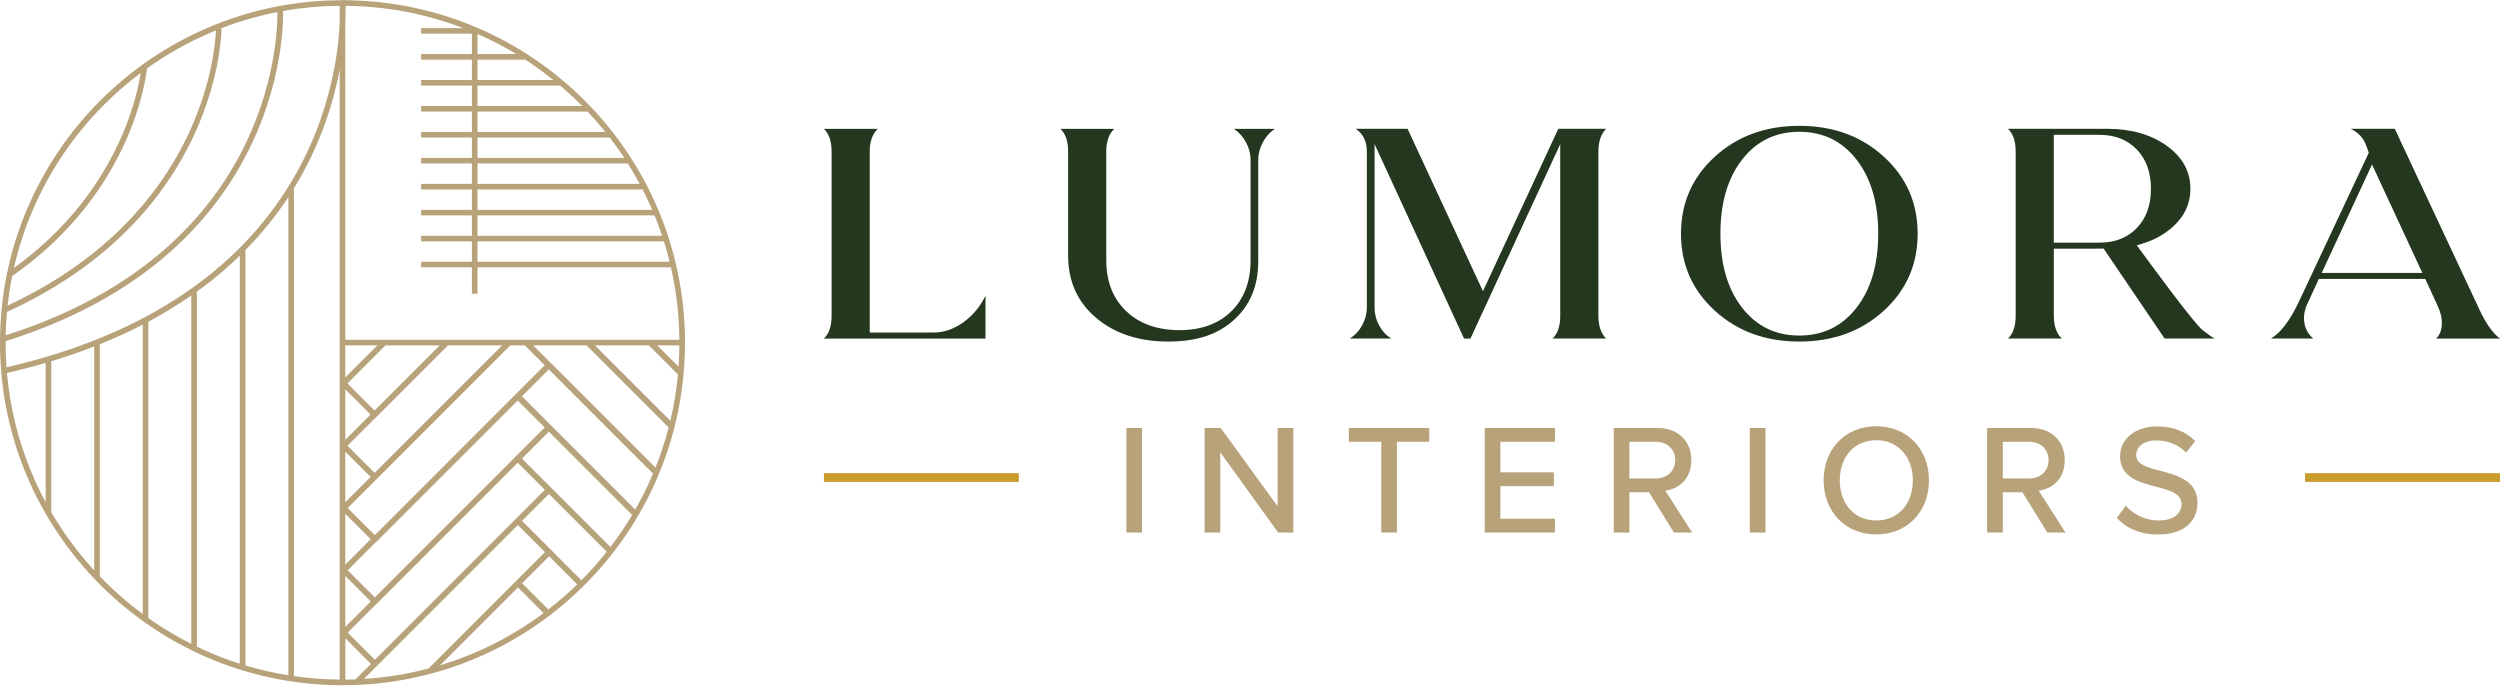
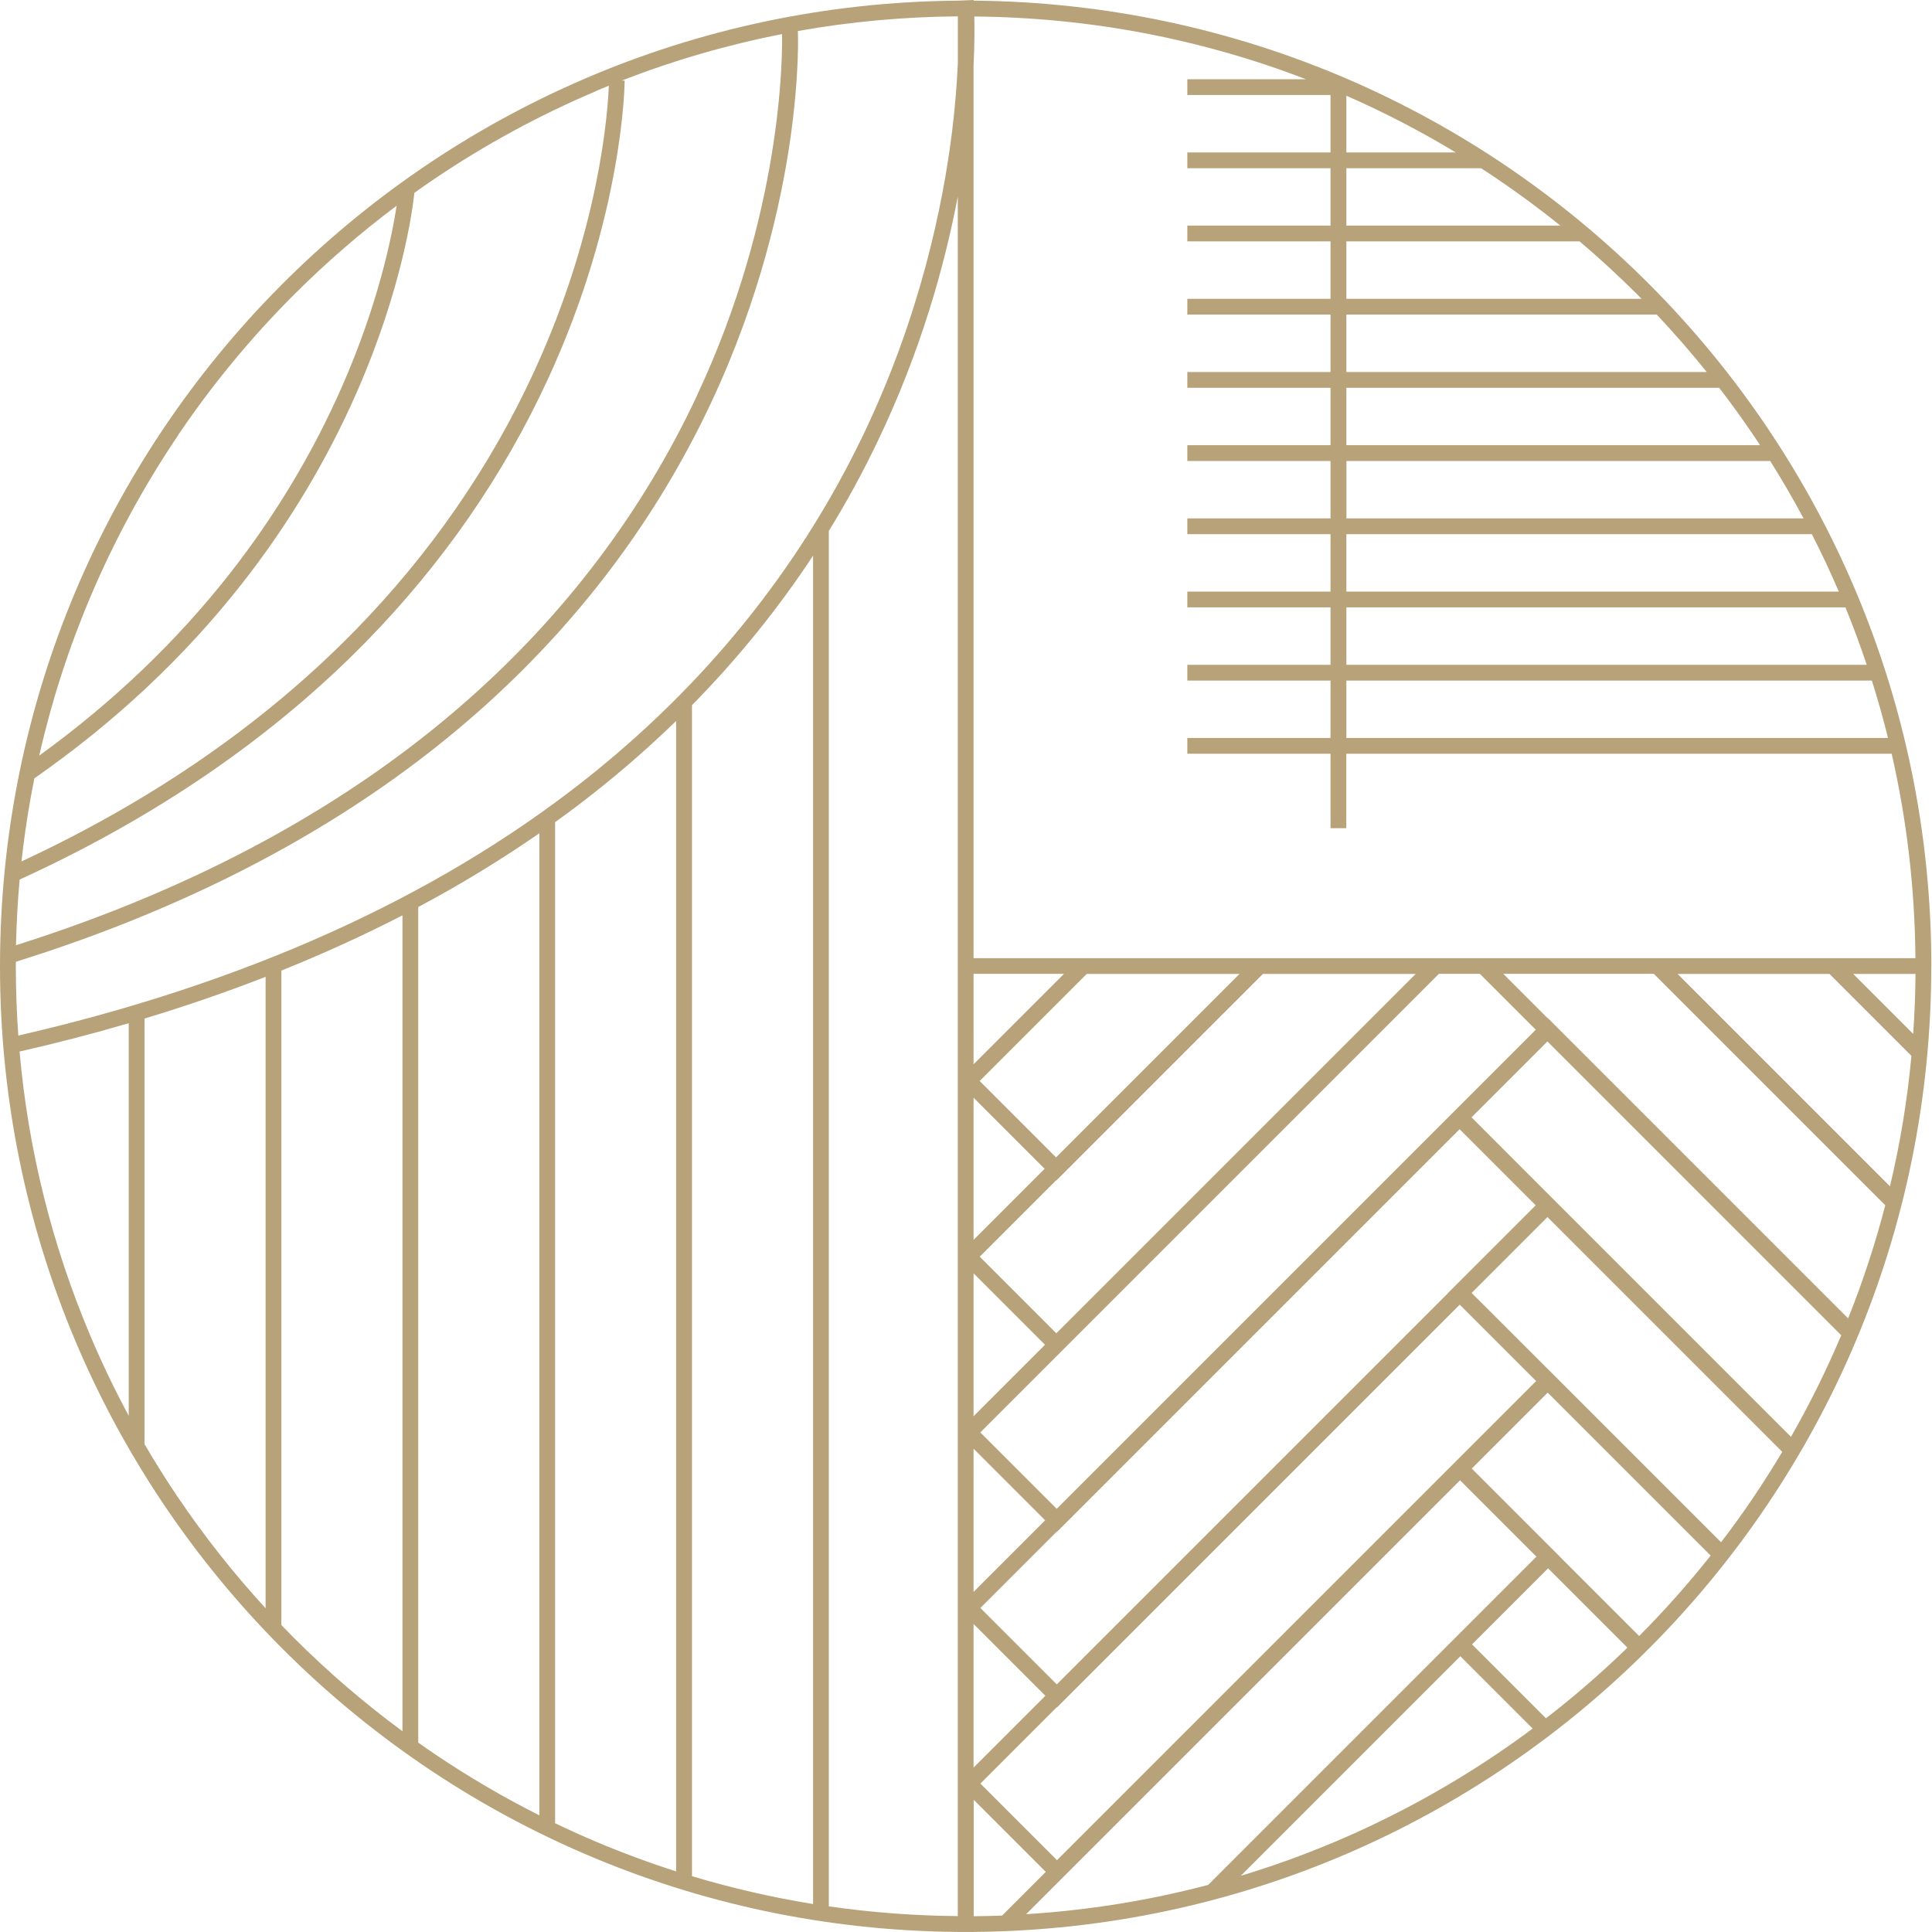
- <svg xmlns="http://www.w3.org/2000/svg" id="Layer_2" data-name="Layer 2" viewBox="0 0 969.74 265.8">
+ <svg xmlns="http://www.w3.org/2000/svg" id="Layer_2" data-name="Layer 2" viewBox="0 0 265.71 265.8">
  <defs>
    <style>
      .cls-1 {
        fill: #b7a27a;
      }
- 
-       .cls-2 {
-         fill: #c99c2d;
-       }
- 
-       .cls-3 {
-         fill: #243820;
-       }
    </style>
  </defs>
  <g id="Layer_1-2" data-name="Layer 1">
-     <g>
-       <g>
-         <path class="cls-3" d="M373.63,125.05c-3.69,2.64-7.57,3.95-11.63,3.95h-24.63V58.81c0-3.95,1.04-6.9,3.11-8.83h-20.9c1.99,1.86,2.99,4.8,2.99,8.83v63.69c0,4.03-.99,6.97-2.99,8.83h62.69v-16.62c-2.07,4.26-4.96,7.71-8.64,10.34Z" />
-         <path class="cls-3" d="M483.29,55.14c1.2,2.21,1.8,4.51,1.8,6.91v38.93c0,8.29-2.49,14.88-7.46,19.76-4.98,4.88-11.69,7.32-20.15,7.32s-15.51-2.46-20.65-7.38c-5.14-4.92-7.71-11.49-7.71-19.7V58.81c0-3.95,1.04-6.9,3.11-8.83h-20.9c1.99,1.86,2.99,4.8,2.99,8.83v40.33c0,10,3.63,18.05,10.88,24.17,7.26,6.12,16.56,9.18,27.92,9.18s19.4-2.83,25.62-8.48c6.22-5.65,9.33-13.21,9.33-22.66V62.06c0-2.4,.6-4.71,1.8-6.91,1.2-2.21,2.76-3.93,4.66-5.17h-15.92c1.91,1.24,3.46,2.96,4.66,5.17Z" />
-         <path class="cls-3" d="M622.99,49.97h-18.53l-29.23,62.99-29.23-62.99h-20.15c2.9,1.94,4.35,4.88,4.35,8.83v60.43c0,2.4-.6,4.71-1.8,6.91-1.2,2.21-2.8,3.93-4.79,5.17h16.05c-1.99-1.24-3.57-2.94-4.73-5.11-1.16-2.17-1.74-4.49-1.74-6.97V55.9l34.7,75.43h2.49l34.83-75.43V122.49c0,4.03-.99,6.97-2.99,8.83h20.77c-1.99-2.01-2.98-4.96-2.98-8.83V58.81c0-3.87,.99-6.82,2.98-8.83Z" />
-         <path class="cls-3" d="M697.95,48.81c-13.1,0-24.03,3.99-32.78,11.97-8.75,7.98-13.12,17.94-13.12,29.87s4.37,21.89,13.12,29.87c8.75,7.98,19.67,11.97,32.78,11.97s24.03-3.99,32.78-11.97c8.75-7.98,13.12-17.94,13.12-29.87s-4.37-21.89-13.12-29.87c-8.75-7.98-19.67-11.97-32.78-11.97Zm22.2,70.54c-5.6,7.21-13,10.81-22.2,10.81s-16.61-3.6-22.2-10.81c-5.6-7.21-8.4-16.77-8.4-28.71s2.8-21.5,8.4-28.71c5.6-7.21,13-10.81,22.2-10.81s16.61,3.6,22.2,10.81c5.6,7.21,8.4,16.78,8.4,28.71s-2.8,21.5-8.4,28.71Z" />
-         <path class="cls-3" d="M944.98,131.33h24.75c-2.82-2.09-5.52-5.93-8.09-11.51l-32.71-69.85h-17.13s3.78,1.54,5.5,5.23c.6,1.29,1.12,2.73,1.55,4.05l-27.23,58.01c-3.4,7.13-6.97,11.82-10.7,14.06h16.42c-1.91-1.55-3.07-3.58-3.48-6.1-.42-2.52,.04-5.13,1.37-7.84l4.23-9.18h41.3l4.85,10.58c1.16,2.48,1.68,4.86,1.55,7.15-.12,2.29-.85,4.09-2.18,5.4Zm-44.41-25.45l19.53-42.07,19.53,42.07h-39.06Z" />
-         <path class="cls-3" d="M828.82,95.13c5.3-1.3,9.79-3.53,13.49-6.69,4.89-4.18,7.34-9.26,7.34-15.22,0-6.74-3.07-12.3-9.2-16.68-6.14-4.38-13.77-6.57-22.89-6.57h-38.68c1.99,1.86,2.99,4.8,2.99,8.83v63.69c0,4.03-1,6.97-2.99,8.83h20.9c-2.07-1.94-3.11-4.88-3.11-8.83v-26.03h17.79l1.5-.06,23.69,34.92h19.35s-.85-.38-4.64-3.29c-3.38-2.6-21.65-27.59-25.52-32.9Zm-14.5-.99h-17.66V52.3h17.66c6.05,0,10.9,1.9,14.55,5.7,3.65,3.8,5.47,8.87,5.47,15.22s-1.82,11.43-5.47,15.22c-3.65,3.8-8.5,5.69-14.55,5.69Z" />
-       </g>
-       <g>
-         <path class="cls-1" d="M436.92,206.57v-40.56h6.08v40.56h-6.08Z" />
-         <path class="cls-1" d="M495.78,206.57l-22.44-31.13v31.13h-6.08v-40.56h6.26l22.07,30.4v-30.4h6.08v40.56h-5.9Z" />
-         <path class="cls-1" d="M535.79,206.57v-35.21h-12.59v-5.35h31.19v5.35h-12.53v35.21h-6.08Z" />
-         <path class="cls-1" d="M575.92,206.57v-40.56h27.24v5.35h-21.16v11.86h20.74v5.35h-20.74v12.65h21.16v5.35h-27.24Z" />
-         <path class="cls-1" d="M649.31,206.57l-9.67-15.63h-7.6v15.63h-6.08v-40.56h17.09c7.72,0,13.01,4.99,13.01,12.46s-4.93,11.19-10.09,11.86l10.4,16.24h-7.05Zm-7.05-35.21h-10.22v14.23h10.22c4.38,0,7.54-2.86,7.54-7.11s-3.16-7.11-7.54-7.11Z" />
-         <path class="cls-1" d="M678.75,206.57v-40.56h6.08v40.56h-6.08Z" />
-         <path class="cls-1" d="M727.81,165.34c12.1,0,20.43,8.94,20.43,20.98s-8.33,20.98-20.43,20.98-20.43-8.94-20.43-20.98,8.33-20.98,20.43-20.98Zm0,5.41c-8.7,0-14.17,6.63-14.17,15.57s5.47,15.57,14.17,15.57,14.17-6.69,14.17-15.57-5.59-15.57-14.17-15.57Z" />
-         <path class="cls-1" d="M794.15,206.57l-9.67-15.63h-7.6v15.63h-6.08v-40.56h17.09c7.72,0,13.01,4.99,13.01,12.46s-4.92,11.19-10.09,11.86l10.4,16.24h-7.05Zm-7.05-35.21h-10.22v14.23h10.22c4.38,0,7.54-2.86,7.54-7.11s-3.16-7.11-7.54-7.11Z" />
-         <path class="cls-1" d="M824.56,196.17c2.74,3.04,7.11,5.72,12.77,5.72,6.57,0,8.88-3.34,8.88-6.26,0-4.26-4.62-5.47-9.79-6.81-6.51-1.7-14.05-3.59-14.05-11.86,0-6.69,5.9-11.55,14.35-11.55,6.26,0,11.19,2.01,14.78,5.66l-3.53,4.5c-3.1-3.28-7.36-4.74-11.74-4.74s-7.6,2.31-7.6,5.72c0,3.65,4.38,4.8,9.42,6.08,6.63,1.76,14.35,3.83,14.35,12.47,0,6.32-4.38,12.22-15.32,12.22-7.24,0-12.53-2.61-15.99-6.45l3.47-4.68Z" />
-       </g>
-       <rect class="cls-2" x="319.59" y="183.54" width="75.6" height="3.39" />
-       <rect class="cls-2" x="894.13" y="183.54" width="75.6" height="3.39" />
-       <path class="cls-1" d="M265.71,132.94C265.71,59.93,206.82,.68,133.95,.09c0-.05,0-.08,0-.09l-2.17,.09h0C58.9,.68,0,59.93,0,132.94s58.9,132.26,131.77,132.85h0s1.08,0,1.08,0c0,0,0,0,0,0s0,0,0,0h1.08c72.87-.59,131.77-59.84,131.77-132.86Zm-14.01,1.05l11.27,11.27c-.56,6.07-1.55,12.06-2.95,17.95l-29.22-29.22h20.9Zm3.26,0h8.57c-.02,2.76-.13,5.52-.32,8.25l-8.25-8.25Zm-27.42,0l31.83,31.83c-1.37,5.27-3.07,10.47-5.11,15.56l-41.35-41.35-.02,.02-6.07-6.07h20.71Zm-23.93,0l7.68,7.68-10.44,10.44h0s-55.47,55.47-55.47,55.47l-10.51-10.51,63.09-63.09h5.66Zm-4.38,43.9l-53.84,53.84-10.51-10.51,10.49-10.49,.03,.03,55.41-55.41,10.47,10.47-12.06,12.06h0Zm-65.29-26.87l9.78,9.78-9.78,9.78v-19.57Zm0,24.16l9.83,9.83-9.83,9.83v-19.67Zm0,24.13l9.85,9.85-9.85,9.85v-19.7Zm11.39-15.88l-10.54-10.54,10.51-10.51,.03,.03,28.42-28.42h21.02l-49.44,49.44Zm-.04-24.2l-10.51-10.51,14.73-14.73h21.02l-25.24,25.24Zm-11.35-12.81v-12.44h12.44l-12.44,12.44Zm0,77l9.88,9.88-9.88,9.88v-19.75Zm11.45,11.45l.03,.03,55.41-55.41,10.51,10.51-65.92,65.92-10.54-10.54,10.51-10.51Zm55.48-31.22l10.51,10.51-12.08,12.08h0s-33.08,33.08-33.08,33.08c-8.17,2.15-16.54,3.5-25.05,4.03l59.7-59.7Zm12.12,12.12l10.91,10.91c-3.55,3.45-7.3,6.7-11.21,9.72l-10.17-10.17,10.47-10.47Zm1.61-1.61h0s-12.12-12.12-12.12-12.12l10.45-10.45,22.42,22.42c-3.07,3.87-6.36,7.58-9.84,11.07l-10.92-10.92Zm22.18-1.98l-23.79-23.79h-.01s-10.52-10.51-10.52-10.51l10.44-10.44,32.3,32.3c-1.27,2.12-2.59,4.21-3.97,6.26-1.42,2.1-2.9,4.16-4.45,6.18Zm9.62-14.5l-31.87-31.87h0s-12.08-12.09-12.08-12.09l10.44-10.44,40.42,40.42s-.03,.07-.04,.1c-2.01,4.75-4.31,9.39-6.87,13.88Zm1.73-126.36h-62.89v-7.9h58.3c1.62,2.58,3.15,5.21,4.59,7.9Zm1.14,2.17c1.33,2.59,2.56,5.23,3.71,7.9h-67.75v-7.9h64.04Zm4.62,10.07c1.07,2.61,2.04,5.24,2.93,7.9h-71.59v-7.9h68.66Zm3.64,10.07c.82,2.61,1.56,5.24,2.22,7.9h-74.52v-7.9h72.3Zm-15.39-32.38h-56.91v-7.9h51.29c1.64,2.13,3.21,4.3,4.71,6.52,.31,.46,.61,.92,.92,1.38Zm-7.33-10.07h-49.58v-7.9h42.7c2.39,2.54,4.69,5.17,6.88,7.9Zm-8.97-10.07h-40.61v-7.9h32.09c2.75,2.33,5.4,4.77,7.95,7.32,.19,.19,.38,.39,.57,.58Zm-11.15-10.07h-29.46v-7.9h18.53c.72,.47,1.45,.94,2.16,1.43,3,2.03,5.93,4.19,8.76,6.47Zm-29.46-17.87c5.17,2.26,10.21,4.88,15.05,7.8h-15.05v-7.8Zm-5.53-2.27h-16.35v2.17h19.7v7.9h-19.7v2.17h19.7v7.9h-19.7v2.17h19.7v7.9h-19.7v2.17h19.7v7.9h-19.7v2.17h19.7v7.9h-19.7v2.17h19.7v7.9h-19.7v2.17h19.7v7.9h-19.7v2.17h19.7v7.9h-19.7v2.17h19.7v7.9h-19.7v2.17h19.7v10.24h2.17v-10.24h75.03c2.1,9.16,3.19,18.56,3.27,28.12H133.94V9.06c.14-2.93,.14-5.24,.1-6.79,15.77,.14,31.1,3.04,45.66,8.64Zm-47.93-2.01c-.12,2.61-.36,5.73-.79,9.24-1.24,10-4.37,25.37-12.26,41.79-8.87,18.45-21.82,34.45-38.5,47.57-20.44,16.07-46.57,27.83-77.7,34.98-.23-3.16-.34-6.34-.34-9.54,0-.2,0-.41,0-.61,25.36-7.92,46.8-19.52,63.71-34.49,13.65-12.08,24.4-26.36,31.95-42.44,6.72-14.31,9.6-27.43,10.84-35.91,1.34-9.21,1.1-14.97,1.09-15.21,7.22-1.29,14.56-1.96,22.01-2.02v6.63Zm-36.57,88.13c6.26-6.36,11.82-13.23,16.66-20.57v185.5c-5.64-.91-11.19-2.19-16.66-3.83V97.03Zm.62-42.44c-7.43,15.79-18,29.82-31.43,41.68-16.52,14.6-37.44,25.96-62.19,33.78,.07-3.03,.23-6.04,.5-9.03,18.76-8.57,34.8-19.58,47.67-32.73,10.49-10.72,18.91-22.88,25.02-36.14,10.43-22.6,10.55-40.87,10.55-41.05h-.42c7.18-2.79,14.55-4.93,22.07-6.4,.06,2.82,.09,24.66-11.78,49.89Zm-13.83-42.06c.59-.25,1.18-.49,1.77-.73-.13,3.51-1.24,19.74-10.33,39.44-6.01,13.04-14.29,24.99-24.6,35.53-12.42,12.7-27.84,23.37-45.87,31.75,.42-3.85,1.01-7.66,1.77-11.43,11.04-7.69,20.66-16.71,28.58-26.81,6.38-8.13,11.68-16.98,15.77-26.29,6.24-14.25,7.67-25.03,7.93-27.45,.92-.66,1.85-1.31,2.79-1.94,6.99-4.72,14.45-8.77,22.2-12.05ZM24.49,59.88c4.68-6.92,10.04-13.43,15.96-19.34,4.4-4.4,9.13-8.5,14.12-12.24-.65,4.22-2.52,13.51-7.52,24.89-4.01,9.13-9.22,17.81-15.49,25.79-7.32,9.32-16.12,17.71-26.16,24.97,1.69-7.46,4.04-14.76,7.05-21.86,3.28-7.74,7.33-15.21,12.05-22.2ZM2.69,144.67c5.14-1.17,10.15-2.47,15.02-3.9v54.01c-1.93-3.58-3.69-7.25-5.27-10.98-5.29-12.51-8.56-25.63-9.75-39.14Zm17.19,53.99v-58.53c5.75-1.74,11.3-3.65,16.66-5.74v86.87c-4.39-4.78-8.42-9.89-12.05-15.25-1.62-2.39-3.15-4.84-4.61-7.34Zm18.83,24.91v-90.04c5.79-2.33,11.35-4.86,16.66-7.6v112.25c-5.28-3.89-10.28-8.19-14.92-12.83-.59-.59-1.16-1.18-1.74-1.78Zm18.83,16.18V124.79c5.87-3.13,11.42-6.52,16.66-10.15V249.75c-4.97-2.5-9.79-5.33-14.4-8.44-.76-.51-1.51-1.03-2.25-1.56Zm18.83,11.07V113.11c1.79-1.28,3.54-2.6,5.24-3.94,4.02-3.16,7.82-6.5,11.41-9.98v158.27c-3.73-1.19-7.41-2.56-11.04-4.09-1.89-.8-3.77-1.65-5.62-2.54Zm37.66,11.47V73.04c2.44-3.96,4.67-8.05,6.69-12.27,5.97-12.44,9.25-24.28,11.05-33.72v236.56c-5.98-.05-11.9-.49-17.74-1.34Zm19.92-14.69l9.93,9.93-6.01,6.01c-1.3,.05-2.61,.08-3.91,.09v-16.03Zm49.78,5.76c-4.27,1.81-8.62,3.38-13.03,4.71l30.21-30.21,9.95,9.95c-1.62,1.21-3.26,2.37-4.93,3.5-6.99,4.72-14.45,8.77-22.2,12.05Z" />
-     </g>
+     <path class="cls-1" d="M265.71,132.94C265.71,59.93,206.82,.68,133.95,.09c0-.05,0-.08,0-.09l-2.17,.09h0C58.9,.68,0,59.93,0,132.94s58.9,132.26,131.77,132.85h0s1.08,0,1.08,0c0,0,0,0,0,0s0,0,0,0h1.08c72.87-.59,131.77-59.84,131.77-132.86Zm-14.01,1.05l11.27,11.27c-.56,6.07-1.55,12.06-2.95,17.95l-29.22-29.22h20.9Zm3.26,0h8.57c-.02,2.76-.13,5.52-.32,8.25l-8.25-8.25Zm-27.42,0l31.83,31.83c-1.37,5.27-3.07,10.47-5.11,15.56l-41.35-41.35-.02,.02-6.07-6.07h20.71Zm-23.93,0l7.68,7.68-10.44,10.44h0s-55.47,55.47-55.47,55.47l-10.51-10.51,63.09-63.09h5.66Zm-4.38,43.9l-53.84,53.84-10.51-10.51,10.49-10.49,.03,.03,55.41-55.41,10.47,10.47-12.06,12.06h0Zm-65.29-26.87l9.78,9.78-9.78,9.78v-19.57Zm0,24.16l9.83,9.83-9.83,9.83v-19.67Zm0,24.13l9.85,9.85-9.85,9.85v-19.7Zm11.39-15.88l-10.54-10.54,10.51-10.51,.03,.03,28.42-28.42h21.02l-49.44,49.44Zm-.04-24.2l-10.51-10.51,14.73-14.73h21.02l-25.24,25.24Zm-11.35-12.81v-12.44h12.44l-12.44,12.44Zm0,77l9.88,9.88-9.88,9.88v-19.75Zm11.45,11.45l.03,.03,55.41-55.41,10.51,10.51-65.92,65.92-10.54-10.54,10.51-10.51Zm55.48-31.22l10.51,10.51-12.08,12.08h0s-33.08,33.08-33.08,33.08c-8.17,2.15-16.54,3.5-25.05,4.03l59.7-59.7Zm12.12,12.12l10.91,10.91c-3.55,3.45-7.3,6.7-11.21,9.72l-10.17-10.17,10.47-10.47Zm1.61-1.61h0s-12.12-12.12-12.12-12.12l10.45-10.45,22.42,22.42c-3.07,3.87-6.36,7.58-9.84,11.07l-10.92-10.92Zm22.18-1.98l-23.79-23.79h-.01s-10.52-10.51-10.52-10.51l10.44-10.44,32.3,32.3c-1.27,2.12-2.59,4.21-3.97,6.26-1.42,2.1-2.9,4.16-4.45,6.18Zm9.62-14.5l-31.87-31.87h0s-12.08-12.09-12.08-12.09l10.44-10.44,40.42,40.42s-.03,.07-.04,.1c-2.01,4.75-4.31,9.39-6.87,13.88Zm1.73-126.36h-62.89v-7.9h58.3c1.62,2.58,3.15,5.21,4.59,7.9Zm1.14,2.17c1.33,2.59,2.56,5.23,3.71,7.9h-67.75v-7.9h64.04Zm4.62,10.07c1.07,2.61,2.04,5.24,2.93,7.9h-71.59v-7.9h68.66Zm3.64,10.07c.82,2.61,1.56,5.24,2.22,7.9h-74.52v-7.9h72.3Zm-15.39-32.38h-56.91v-7.9h51.29c1.64,2.13,3.21,4.3,4.71,6.52,.31,.46,.61,.92,.92,1.38Zm-7.33-10.07h-49.58v-7.9h42.7c2.39,2.54,4.69,5.17,6.88,7.9Zm-8.97-10.07h-40.61v-7.9h32.09c2.75,2.33,5.4,4.77,7.95,7.32,.19,.19,.38,.39,.57,.58Zm-11.15-10.07h-29.46v-7.9h18.53c.72,.47,1.45,.94,2.16,1.43,3,2.03,5.93,4.19,8.76,6.47Zm-29.46-17.87c5.17,2.26,10.21,4.88,15.05,7.8h-15.05v-7.8Zm-5.53-2.27h-16.35v2.17h19.7v7.9h-19.7v2.17h19.7v7.9h-19.7v2.17h19.7v7.9h-19.7v2.17h19.7v7.9h-19.7v2.17h19.7v7.9h-19.7v2.17h19.7v7.9h-19.7v2.17h19.7v7.9h-19.7v2.17h19.7v7.9h-19.7v2.17h19.7v7.9h-19.7v2.17h19.7v10.24h2.17v-10.24h75.03c2.1,9.16,3.19,18.56,3.27,28.12H133.94V9.06c.14-2.93,.14-5.24,.1-6.79,15.77,.14,31.1,3.04,45.66,8.64Zm-47.93-2.01c-.12,2.61-.36,5.73-.79,9.24-1.24,10-4.37,25.37-12.26,41.79-8.87,18.45-21.82,34.45-38.5,47.57-20.44,16.07-46.57,27.83-77.7,34.98-.23-3.16-.34-6.34-.34-9.54,0-.2,0-.41,0-.61,25.36-7.92,46.8-19.52,63.71-34.49,13.65-12.08,24.4-26.36,31.95-42.44,6.72-14.31,9.6-27.43,10.84-35.91,1.34-9.21,1.1-14.97,1.09-15.21,7.22-1.29,14.56-1.96,22.01-2.02v6.63Zm-36.57,88.13c6.26-6.36,11.82-13.23,16.66-20.57v185.5c-5.64-.91-11.19-2.19-16.66-3.83V97.03Zm.62-42.44c-7.43,15.79-18,29.82-31.43,41.68-16.52,14.6-37.44,25.96-62.19,33.78,.07-3.03,.23-6.04,.5-9.03,18.76-8.57,34.8-19.58,47.67-32.73,10.49-10.72,18.91-22.88,25.02-36.14,10.43-22.6,10.55-40.87,10.55-41.05h-.42c7.18-2.79,14.55-4.93,22.07-6.4,.06,2.82,.09,24.66-11.78,49.89Zm-13.83-42.06c.59-.25,1.18-.49,1.77-.73-.13,3.51-1.24,19.74-10.33,39.44-6.01,13.04-14.29,24.99-24.6,35.53-12.42,12.7-27.84,23.37-45.87,31.75,.42-3.85,1.01-7.66,1.77-11.43,11.04-7.69,20.66-16.71,28.58-26.81,6.38-8.13,11.68-16.98,15.77-26.29,6.24-14.25,7.67-25.03,7.93-27.45,.92-.66,1.85-1.31,2.79-1.94,6.99-4.72,14.45-8.77,22.2-12.05ZM24.49,59.88c4.68-6.92,10.04-13.43,15.96-19.34,4.4-4.4,9.13-8.5,14.12-12.24-.65,4.22-2.52,13.51-7.52,24.89-4.01,9.13-9.22,17.81-15.49,25.79-7.32,9.32-16.12,17.71-26.16,24.97,1.69-7.46,4.04-14.76,7.05-21.86,3.28-7.74,7.33-15.21,12.05-22.2ZM2.69,144.67c5.14-1.17,10.15-2.47,15.02-3.9v54.01c-1.93-3.58-3.69-7.25-5.27-10.98-5.29-12.51-8.56-25.63-9.75-39.14Zm17.19,53.99v-58.53c5.75-1.74,11.3-3.65,16.66-5.74v86.87c-4.39-4.78-8.42-9.89-12.05-15.25-1.62-2.39-3.15-4.84-4.61-7.34Zm18.83,24.91v-90.04c5.79-2.33,11.35-4.86,16.66-7.6v112.25c-5.28-3.89-10.28-8.19-14.92-12.83-.59-.59-1.16-1.18-1.74-1.78Zm18.83,16.18V124.79c5.87-3.13,11.42-6.52,16.66-10.15V249.75c-4.97-2.5-9.79-5.33-14.4-8.44-.76-.51-1.51-1.03-2.25-1.56Zm18.83,11.07V113.11c1.79-1.28,3.54-2.6,5.24-3.94,4.02-3.16,7.82-6.5,11.41-9.98v158.27c-3.73-1.19-7.41-2.56-11.04-4.09-1.89-.8-3.77-1.65-5.62-2.54Zm37.66,11.47V73.04c2.44-3.96,4.67-8.05,6.69-12.27,5.97-12.44,9.25-24.28,11.05-33.72v236.56c-5.98-.05-11.9-.49-17.74-1.34Zm19.92-14.69l9.93,9.93-6.01,6.01c-1.3,.05-2.61,.08-3.91,.09v-16.03Zm49.78,5.76c-4.27,1.81-8.62,3.38-13.03,4.71l30.21-30.21,9.95,9.95c-1.62,1.21-3.26,2.37-4.93,3.5-6.99,4.72-14.45,8.77-22.2,12.05Z" />
  </g>
</svg>
